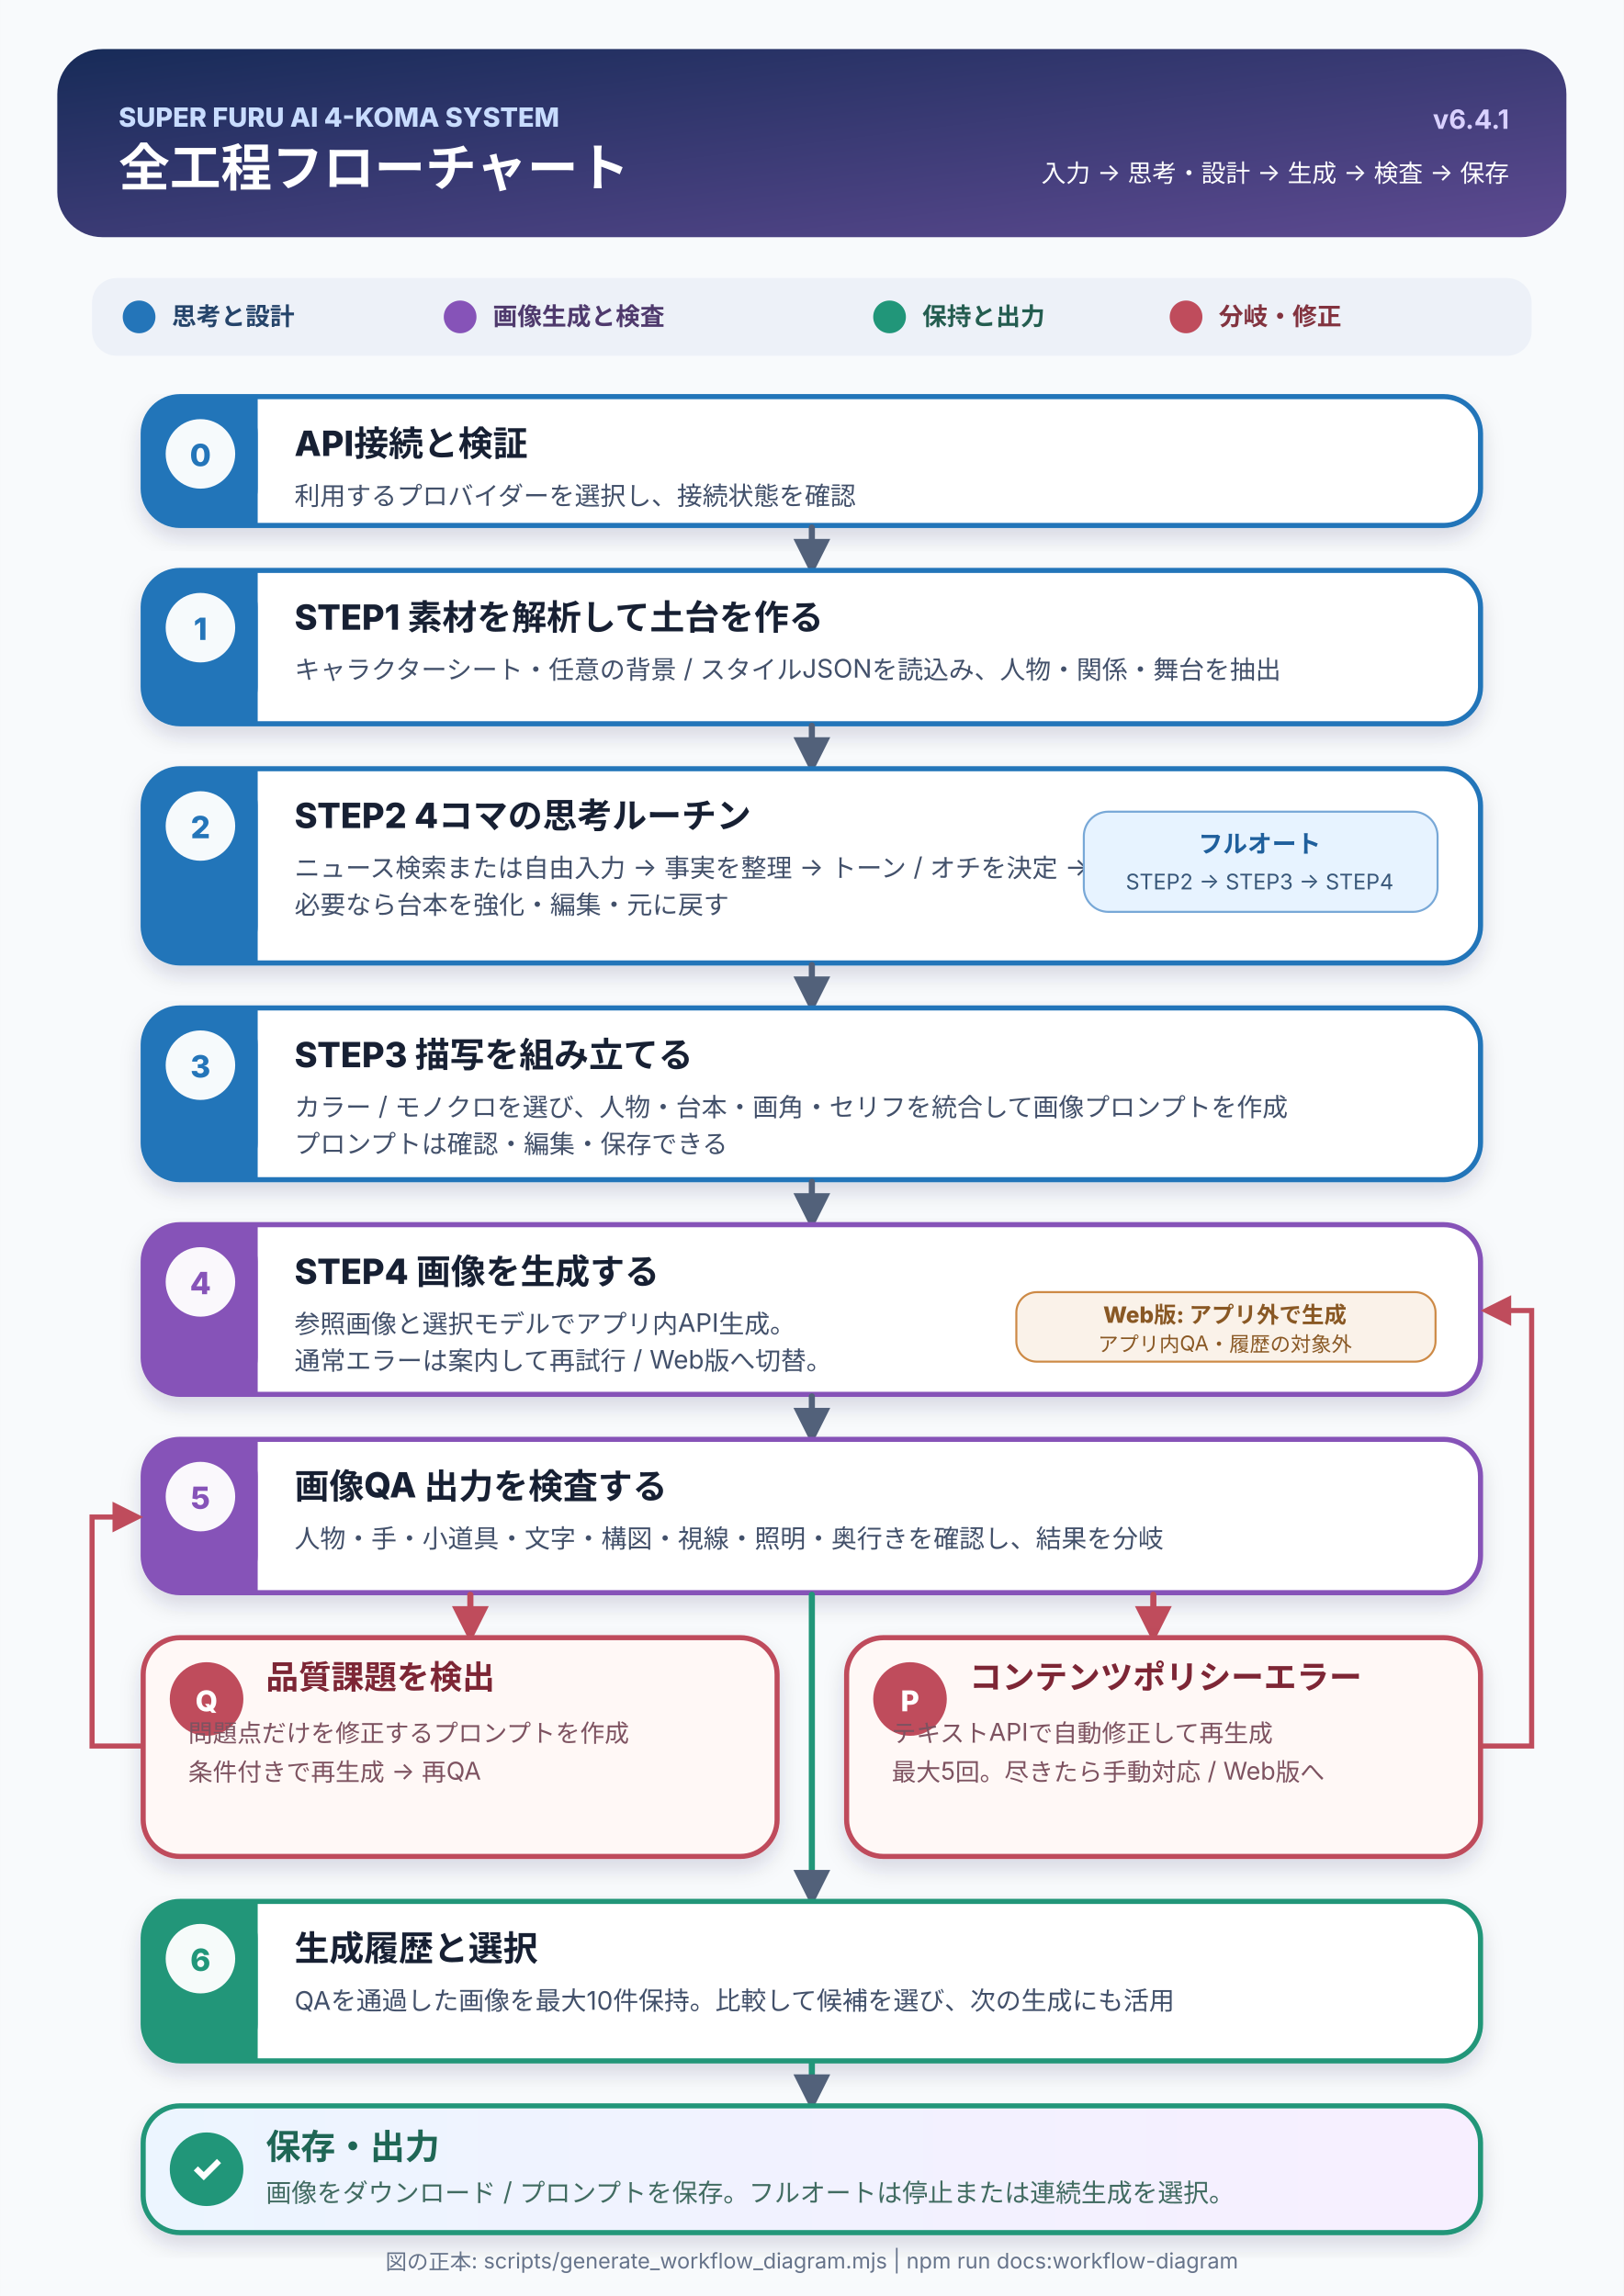
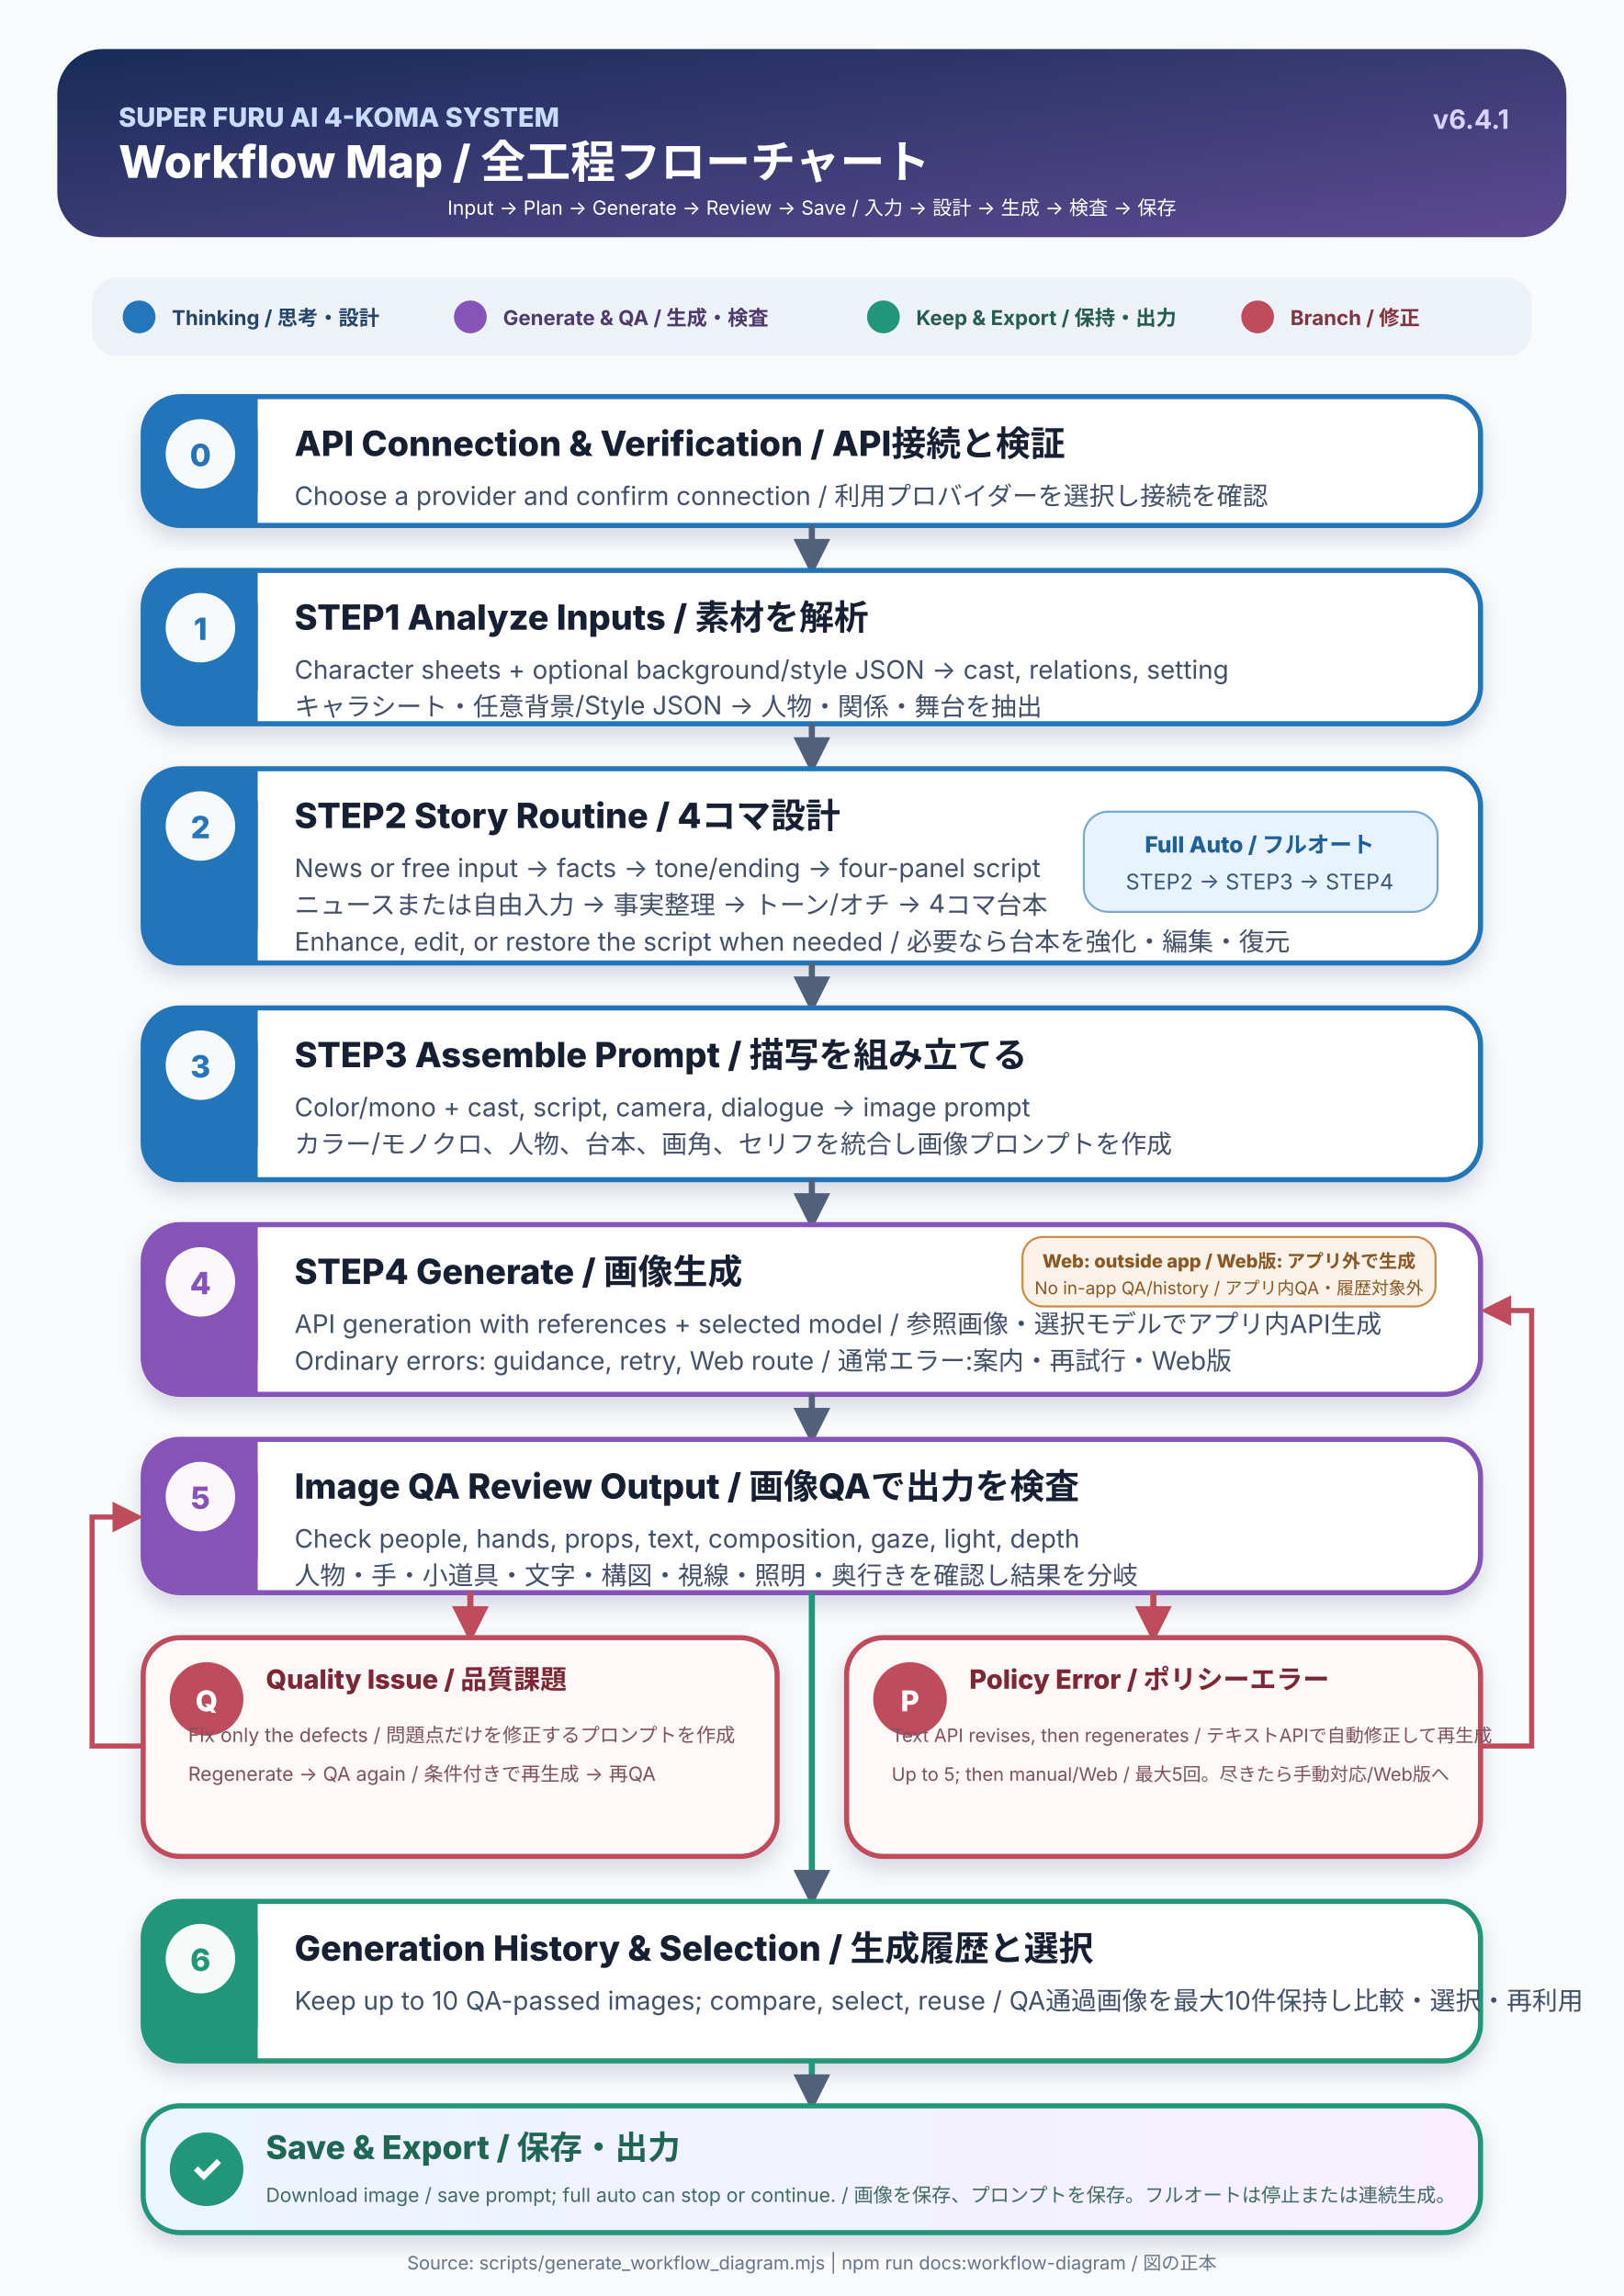
<svg xmlns="http://www.w3.org/2000/svg" width="210mm" height="297mm" viewBox="0 0 794 1123" role="img" aria-labelledby="title description">
  <defs>
    <linearGradient id="header" x1="0" x2="1" y1="0" y2="1">
      <stop stop-color="#172b58" />
      <stop offset="1" stop-color="#5e4a91" />
    </linearGradient>
    <linearGradient id="footer" x1="0" x2="1">
      <stop stop-color="#ecf5ff" />
      <stop offset="1" stop-color="#f7efff" />
    </linearGradient>
    <filter id="shadow" x="-10%" y="-10%" width="120%" height="130%">
      <feDropShadow dx="0" dy="5" stdDeviation="5" flood-color="#16223d" flood-opacity=".14" />
    </filter>
    <marker id="arrow-navy" viewBox="0 0 10 10" refX="8" refY="5" markerWidth="6" markerHeight="6" orient="auto">
      <path d="M 0 0 L 10 5 L 0 10 z" fill="#52617a" />
    </marker>
    <marker id="arrow-red" viewBox="0 0 10 10" refX="8" refY="5" markerWidth="6" markerHeight="6" orient="auto">
      <path d="M 0 0 L 10 5 L 0 10 z" fill="#bf4c5c" />
    </marker>
    <style>text { font-family: Inter, "Noto Sans JP", "Yu Gothic UI", sans-serif; }</style>
  </defs>
  <rect width="794" height="1123" fill="#f8fafc" />
  <rect x="28" y="24" width="738" height="92" rx="22" fill="url(#header)" />
  <text x="58" y="62" font-size="13" font-weight="800" fill="#c8dcff" text-anchor="start">SUPER FURU AI 4-KOMA SYSTEM</text>
-   <text x="58" y="91" font-size="25" font-weight="800" fill="#ffffff" text-anchor="start">全工程フローチャート</text>
+   <text x="58" y="87" font-size="22" font-weight="800" fill="#ffffff" text-anchor="start">Workflow Map / 全工程フローチャート</text>
  <text x="738" y="63" font-size="13" font-weight="700" fill="#d9d1ff" text-anchor="end">v6.4.1</text>
-   <text x="738" y="89" font-size="12" font-weight="400" fill="#ffffff" text-anchor="end">入力 → 思考・設計 → 生成 → 検査 → 保存</text>
+   <text x="397" y="105" font-size="9.5" font-weight="400" fill="#ffffff" text-anchor="middle">Input → Plan → Generate → Review → Save / 入力 → 設計 → 生成 → 検査 → 保存</text>
  <g>
    <rect x="45" y="136" width="704" height="38" rx="12" fill="#edf1f8" />
    <circle cx="68" cy="155" r="8" fill="#2475b9" />
-     <text x="84" y="159" font-size="12" font-weight="700" fill="#25446a" text-anchor="start">思考と設計</text>
-     <circle cx="225" cy="155" r="8" fill="#8653b8" />
-     <text x="241" y="159" font-size="12" font-weight="700" fill="#4f3a6d" text-anchor="start">画像生成と検査</text>
-     <circle cx="435" cy="155" r="8" fill="#219679" />
-     <text x="451" y="159" font-size="12" font-weight="700" fill="#245d50" text-anchor="start">保持と出力</text>
-     <circle cx="580" cy="155" r="8" fill="#bf4c5c" />
-     <text x="596" y="159" font-size="12" font-weight="700" fill="#82333f" text-anchor="start">分岐・修正</text>
+     <text x="84" y="159" font-size="10" font-weight="700" fill="#25446a" text-anchor="start">Thinking / 思考・設計</text>
+     <circle cx="230" cy="155" r="8" fill="#8653b8" />
+     <text x="246" y="159" font-size="10" font-weight="700" fill="#4f3a6d" text-anchor="start">Generate &amp; QA / 生成・検査</text>
+     <circle cx="432" cy="155" r="8" fill="#219679" />
+     <text x="448" y="159" font-size="10" font-weight="700" fill="#245d50" text-anchor="start">Keep &amp; Export / 保持・出力</text>
+     <circle cx="615" cy="155" r="8" fill="#bf4c5c" />
+     <text x="631" y="159" font-size="10" font-weight="700" fill="#82333f" text-anchor="start">Branch / 修正</text>
  </g>
  <g filter="url(#shadow)">
    <rect x="70" y="194" width="654" height="63" rx="18" fill="#ffffff" stroke="#2475b9" stroke-width="2.5" />
    <rect x="70" y="194" width="56" height="63" rx="18" fill="#2475b9" />
    <rect x="108" y="194" width="18" height="63" fill="#2475b9" />
  </g>
  <circle cx="98" cy="222" r="17" fill="#ffffff" fill-opacity=".96" />
  <text x="98" y="228" font-size="15" font-weight="800" fill="#2475b9" text-anchor="middle">0</text>
-   <text x="144" y="223" font-size="17" font-weight="800" fill="#172033" text-anchor="start">API接続と検証</text>
-   <text x="144" y="247" font-size="12.5" font-weight="400" fill="#42506a" text-anchor="start">利用するプロバイダーを選択し、接続状態を確認</text>
+   <text x="144" y="223" font-size="17" font-weight="800" fill="#172033" text-anchor="start">API Connection &amp; Verification / API接続と検証</text>
+   <text x="144" y="247" font-size="12.5" font-weight="400" fill="#42506a" text-anchor="start">Choose a provider and confirm connection / 利用プロバイダーを選択し接続を確認</text>
  <path d="M 397 258 L 397 278" fill="none" stroke="#52617a" stroke-width="3" stroke-linecap="round" marker-end="url(#arrow-navy)" />
  <g filter="url(#shadow)">
    <rect x="70" y="279" width="654" height="75" rx="18" fill="#ffffff" stroke="#2475b9" stroke-width="2.5" />
    <rect x="70" y="279" width="56" height="75" rx="18" fill="#2475b9" />
    <rect x="108" y="279" width="18" height="75" fill="#2475b9" />
  </g>
  <circle cx="98" cy="307" r="17" fill="#ffffff" fill-opacity=".96" />
  <text x="98" y="313" font-size="15" font-weight="800" fill="#2475b9" text-anchor="middle">1</text>
-   <text x="144" y="308" font-size="17" font-weight="800" fill="#172033" text-anchor="start">STEP1  素材を解析して土台を作る</text>
-   <text x="144" y="332" font-size="12.5" font-weight="400" fill="#42506a" text-anchor="start">キャラクターシート・任意の背景 / スタイルJSONを読込み、人物・関係・舞台を抽出</text>
+   <text x="144" y="308" font-size="17" font-weight="800" fill="#172033" text-anchor="start">STEP1 Analyze Inputs / 素材を解析</text>
+   <text x="144" y="332" font-size="12.5" font-weight="400" fill="#42506a" text-anchor="start">Character sheets + optional background/style JSON → cast, relations, setting</text>
+   <text x="144" y="350" font-size="12.5" font-weight="400" fill="#42506a" text-anchor="start">キャラシート・任意背景/Style JSON → 人物・関係・舞台を抽出</text>
  <path d="M 397 355 L 397 375" fill="none" stroke="#52617a" stroke-width="3" stroke-linecap="round" marker-end="url(#arrow-navy)" />
  <g filter="url(#shadow)">
    <rect x="70" y="376" width="654" height="95" rx="18" fill="#ffffff" stroke="#2475b9" stroke-width="2.5" />
    <rect x="70" y="376" width="56" height="95" rx="18" fill="#2475b9" />
    <rect x="108" y="376" width="18" height="95" fill="#2475b9" />
  </g>
  <circle cx="98" cy="404" r="17" fill="#ffffff" fill-opacity=".96" />
  <text x="98" y="410" font-size="15" font-weight="800" fill="#2475b9" text-anchor="middle">2</text>
-   <text x="144" y="405" font-size="17" font-weight="800" fill="#172033" text-anchor="start">STEP2  4コマの思考ルーチン</text>
-   <text x="144" y="429" font-size="12.5" font-weight="400" fill="#42506a" text-anchor="start">ニュース検索または自由入力 → 事実を整理 → トーン / オチを決定 → 4コマ台本を生成</text>
-   <text x="144" y="447" font-size="12.5" font-weight="400" fill="#42506a" text-anchor="start">必要なら台本を強化・編集・元に戻す</text>
+   <text x="144" y="405" font-size="17" font-weight="800" fill="#172033" text-anchor="start">STEP2 Story Routine / 4コマ設計</text>
+   <text x="144" y="429" font-size="12.5" font-weight="400" fill="#42506a" text-anchor="start">News or free input → facts → tone/ending → four-panel script</text>
+   <text x="144" y="447" font-size="12.5" font-weight="400" fill="#42506a" text-anchor="start">ニュースまたは自由入力 → 事実整理 → トーン/オチ → 4コマ台本</text>
+   <text x="144" y="465" font-size="12.5" font-weight="400" fill="#42506a" text-anchor="start">Enhance, edit, or restore the script when needed / 必要なら台本を強化・編集・復元</text>
  <rect x="530" y="397" width="173" height="49" rx="12" fill="#e7f3ff" stroke="#78a8d7" />
-   <text x="616" y="417" font-size="12" font-weight="800" fill="#1f5f9c" text-anchor="middle">フルオート</text>
+   <text x="616" y="417" font-size="11" font-weight="800" fill="#1f5f9c" text-anchor="middle">Full Auto / フルオート</text>
  <text x="616" y="435" font-size="10.5" font-weight="400" fill="#385779" text-anchor="middle">STEP2 → STEP3 → STEP4</text>
  <path d="M 397 472 L 397 492" fill="none" stroke="#52617a" stroke-width="3" stroke-linecap="round" marker-end="url(#arrow-navy)" />
  <g filter="url(#shadow)">
    <rect x="70" y="493" width="654" height="84" rx="18" fill="#ffffff" stroke="#2475b9" stroke-width="2.5" />
    <rect x="70" y="493" width="56" height="84" rx="18" fill="#2475b9" />
    <rect x="108" y="493" width="18" height="84" fill="#2475b9" />
  </g>
  <circle cx="98" cy="521" r="17" fill="#ffffff" fill-opacity=".96" />
  <text x="98" y="527" font-size="15" font-weight="800" fill="#2475b9" text-anchor="middle">3</text>
-   <text x="144" y="522" font-size="17" font-weight="800" fill="#172033" text-anchor="start">STEP3  描写を組み立てる</text>
-   <text x="144" y="546" font-size="12.5" font-weight="400" fill="#42506a" text-anchor="start">カラー / モノクロを選び、人物・台本・画角・セリフを統合して画像プロンプトを作成</text>
-   <text x="144" y="564" font-size="12.5" font-weight="400" fill="#42506a" text-anchor="start">プロンプトは確認・編集・保存できる</text>
+   <text x="144" y="522" font-size="17" font-weight="800" fill="#172033" text-anchor="start">STEP3 Assemble Prompt / 描写を組み立てる</text>
+   <text x="144" y="546" font-size="12.5" font-weight="400" fill="#42506a" text-anchor="start">Color/mono + cast, script, camera, dialogue → image prompt</text>
+   <text x="144" y="564" font-size="12.5" font-weight="400" fill="#42506a" text-anchor="start">カラー/モノクロ、人物、台本、画角、セリフを統合し画像プロンプトを作成</text>
  <path d="M 397 578 L 397 598" fill="none" stroke="#52617a" stroke-width="3" stroke-linecap="round" marker-end="url(#arrow-navy)" />
  <g filter="url(#shadow)">
    <rect x="70" y="599" width="654" height="83" rx="18" fill="#ffffff" stroke="#8653b8" stroke-width="2.5" />
    <rect x="70" y="599" width="56" height="83" rx="18" fill="#8653b8" />
    <rect x="108" y="599" width="18" height="83" fill="#8653b8" />
  </g>
  <circle cx="98" cy="627" r="17" fill="#ffffff" fill-opacity=".96" />
  <text x="98" y="633" font-size="15" font-weight="800" fill="#8653b8" text-anchor="middle">4</text>
-   <text x="144" y="628" font-size="17" font-weight="800" fill="#172033" text-anchor="start">STEP4  画像を生成する</text>
-   <text x="144" y="652" font-size="12.5" font-weight="400" fill="#42506a" text-anchor="start">参照画像と選択モデルでアプリ内API生成。</text>
-   <text x="144" y="670" font-size="12.5" font-weight="400" fill="#42506a" text-anchor="start">通常エラーは案内して再試行 / Web版へ切替。</text>
-   <rect x="497" y="632" width="205" height="34" rx="10" fill="#faf2e9" stroke="#cd8a46" />
-   <text x="599" y="647" font-size="11" font-weight="800" fill="#895824" text-anchor="middle">Web版: アプリ外で生成</text>
-   <text x="599" y="661" font-size="10" font-weight="400" fill="#895824" text-anchor="middle">アプリ内QA・履歴の対象外</text>
+   <text x="144" y="628" font-size="17" font-weight="800" fill="#172033" text-anchor="start">STEP4 Generate / 画像生成</text>
+   <text x="144" y="652" font-size="12.5" font-weight="400" fill="#42506a" text-anchor="start">API generation with references + selected model / 参照画像・選択モデルでアプリ内API生成</text>
+   <text x="144" y="670" font-size="12.5" font-weight="400" fill="#42506a" text-anchor="start">Ordinary errors: guidance, retry, Web route / 通常エラー:案内・再試行・Web版</text>
+   <rect x="500" y="605" width="202" height="34" rx="10" fill="#faf2e9" stroke="#cd8a46" />
+   <text x="601" y="620" font-size="9" font-weight="800" fill="#895824" text-anchor="middle">Web: outside app / Web版: アプリ外で生成</text>
+   <text x="601" y="633" font-size="8.5" font-weight="400" fill="#895824" text-anchor="middle">No in-app QA/history / アプリ内QA・履歴対象外</text>
  <path d="M 397 683 L 397 703" fill="none" stroke="#52617a" stroke-width="3" stroke-linecap="round" marker-end="url(#arrow-navy)" />
  <g filter="url(#shadow)">
    <rect x="70" y="704" width="654" height="75" rx="18" fill="#ffffff" stroke="#8653b8" stroke-width="2.5" />
    <rect x="70" y="704" width="56" height="75" rx="18" fill="#8653b8" />
    <rect x="108" y="704" width="18" height="75" fill="#8653b8" />
  </g>
  <circle cx="98" cy="732" r="17" fill="#ffffff" fill-opacity=".96" />
  <text x="98" y="738" font-size="15" font-weight="800" fill="#8653b8" text-anchor="middle">5</text>
-   <text x="144" y="733" font-size="17" font-weight="800" fill="#172033" text-anchor="start">画像QA  出力を検査する</text>
-   <text x="144" y="757" font-size="12.5" font-weight="400" fill="#42506a" text-anchor="start">人物・手・小道具・文字・構図・視線・照明・奥行きを確認し、結果を分岐</text>
+   <text x="144" y="733" font-size="17" font-weight="800" fill="#172033" text-anchor="start">Image QA Review Output / 画像QAで出力を検査</text>
+   <text x="144" y="757" font-size="12.5" font-weight="400" fill="#42506a" text-anchor="start">Check people, hands, props, text, composition, gaze, light, depth</text>
+   <text x="144" y="775" font-size="12.5" font-weight="400" fill="#42506a" text-anchor="start">人物・手・小道具・文字・構図・視線・照明・奥行きを確認し結果を分岐</text>
  <path d="M 230 780 L 230 800" fill="none" stroke="#bf4c5c" stroke-width="3" stroke-linecap="round" marker-end="url(#arrow-red)" />
  <path d="M 564 780 L 564 800" fill="none" stroke="#bf4c5c" stroke-width="3" stroke-linecap="round" marker-end="url(#arrow-red)" />
  <g filter="url(#shadow)">
    <rect x="70" y="801" width="310" height="107" rx="18" fill="#fff8f6" stroke="#bf4c5c" stroke-width="2.5" />
  </g>
  <circle cx="101" cy="831" r="18" fill="#bf4c5c" />
  <text x="101" y="837" font-size="14" font-weight="800" fill="#fff" text-anchor="middle">Q</text>
-   <text x="130" y="826" font-size="16" font-weight="800" fill="#7d2635" text-anchor="start">品質課題を検出</text>
-   <text x="92" y="852" font-size="12" font-weight="400" fill="#7d5260" text-anchor="start">問題点だけを修正するプロンプトを作成</text>
-   <text x="92" y="871" font-size="12" font-weight="400" fill="#7d5260" text-anchor="start">条件付きで再生成 → 再QA</text>
+   <text x="130" y="826" font-size="13" font-weight="800" fill="#7d2635" text-anchor="start">Quality Issue / 品質課題</text>
+   <text x="92" y="852" font-size="9.5" font-weight="400" fill="#7d5260" text-anchor="start">Fix only the defects / 問題点だけを修正するプロンプトを作成</text>
+   <text x="92" y="871" font-size="9.5" font-weight="400" fill="#7d5260" text-anchor="start">Regenerate → QA again / 条件付きで再生成 → 再QA</text>
  <path d="M 70 854 H 45 V 742 H 67" fill="none" stroke="#bf4c5c" stroke-width="2.5" marker-end="url(#arrow-red)" />
  <g filter="url(#shadow)">
    <rect x="414" y="801" width="310" height="107" rx="18" fill="#fff8f6" stroke="#bf4c5c" stroke-width="2.5" />
  </g>
  <circle cx="445" cy="831" r="18" fill="#bf4c5c" />
  <text x="445" y="837" font-size="14" font-weight="800" fill="#fff" text-anchor="middle">P</text>
-   <text x="474" y="826" font-size="16" font-weight="800" fill="#7d2635" text-anchor="start">コンテンツポリシーエラー</text>
-   <text x="436" y="852" font-size="12" font-weight="400" fill="#7d5260" text-anchor="start">テキストAPIで自動修正して再生成</text>
-   <text x="436" y="871" font-size="12" font-weight="400" fill="#7d5260" text-anchor="start">最大5回。尽きたら手動対応 / Web版へ</text>
+   <text x="474" y="826" font-size="13" font-weight="800" fill="#7d2635" text-anchor="start">Policy Error / ポリシーエラー</text>
+   <text x="436" y="852" font-size="9" font-weight="400" fill="#7d5260" text-anchor="start">Text API revises, then regenerates / テキストAPIで自動修正して再生成</text>
+   <text x="436" y="871" font-size="9" font-weight="400" fill="#7d5260" text-anchor="start">Up to 5; then manual/Web / 最大5回。尽きたら手動対応/Web版へ</text>
  <path d="M 724 854 H 749 V 641 H 727" fill="none" stroke="#bf4c5c" stroke-width="2.5" marker-end="url(#arrow-red)" />
  <path d="M 397 780 L 397 929" fill="none" stroke="#219679" stroke-width="3" stroke-linecap="round" marker-end="url(#arrow-navy)" />
  <g filter="url(#shadow)">
    <rect x="70" y="930" width="654" height="78" rx="18" fill="#ffffff" stroke="#219679" stroke-width="2.5" />
    <rect x="70" y="930" width="56" height="78" rx="18" fill="#219679" />
    <rect x="108" y="930" width="18" height="78" fill="#219679" />
  </g>
  <circle cx="98" cy="958" r="17" fill="#ffffff" fill-opacity=".96" />
  <text x="98" y="964" font-size="15" font-weight="800" fill="#219679" text-anchor="middle">6</text>
-   <text x="144" y="959" font-size="17" font-weight="800" fill="#172033" text-anchor="start">生成履歴と選択</text>
-   <text x="144" y="983" font-size="12.5" font-weight="400" fill="#42506a" text-anchor="start">QAを通過した画像を最大10件保持。比較して候補を選び、次の生成にも活用</text>
+   <text x="144" y="959" font-size="17" font-weight="800" fill="#172033" text-anchor="start">Generation History &amp; Selection / 生成履歴と選択</text>
+   <text x="144" y="983" font-size="12.5" font-weight="400" fill="#42506a" text-anchor="start">Keep up to 10 QA-passed images; compare, select, reuse / QA通過画像を最大10件保持し比較・選択・再利用</text>
  <path d="M 397 1009 L 397 1029" fill="none" stroke="#219679" stroke-width="3" stroke-linecap="round" marker-end="url(#arrow-navy)" />
  <g filter="url(#shadow)">
    <rect x="70" y="1030" width="654" height="62" rx="18" fill="url(#footer)" stroke="#219679" stroke-width="2.5" />
  </g>
  <circle cx="101" cy="1061" r="18" fill="#219679" />
  <text x="101" y="1067" font-size="18" font-weight="800" fill="#fff" text-anchor="middle">✓</text>
-   <text x="130" y="1056" font-size="17" font-weight="800" fill="#1f6655" text-anchor="start">保存・出力</text>
-   <text x="130" y="1077" font-size="12.5" font-weight="400" fill="#416b61" text-anchor="start">画像をダウンロード / プロンプトを保存。フルオートは停止または連続生成を選択。</text>
-   <text x="397" y="1110" font-size="10.5" font-weight="400" fill="#66738a" text-anchor="middle">図の正本: scripts/generate_workflow_diagram.mjs  |  npm run docs:workflow-diagram</text>
+   <text x="130" y="1056" font-size="16" font-weight="800" fill="#1f6655" text-anchor="start">Save &amp; Export / 保存・出力</text>
+   <text x="130" y="1077" font-size="9.5" font-weight="400" fill="#416b61" text-anchor="start">Download image / save prompt; full auto can stop or continue. / 画像を保存、プロンプトを保存。フルオートは停止または連続生成。</text>
+   <text x="397" y="1110" font-size="9" font-weight="400" fill="#66738a" text-anchor="middle">Source: scripts/generate_workflow_diagram.mjs  |  npm run docs:workflow-diagram / 図の正本</text>
</svg>
